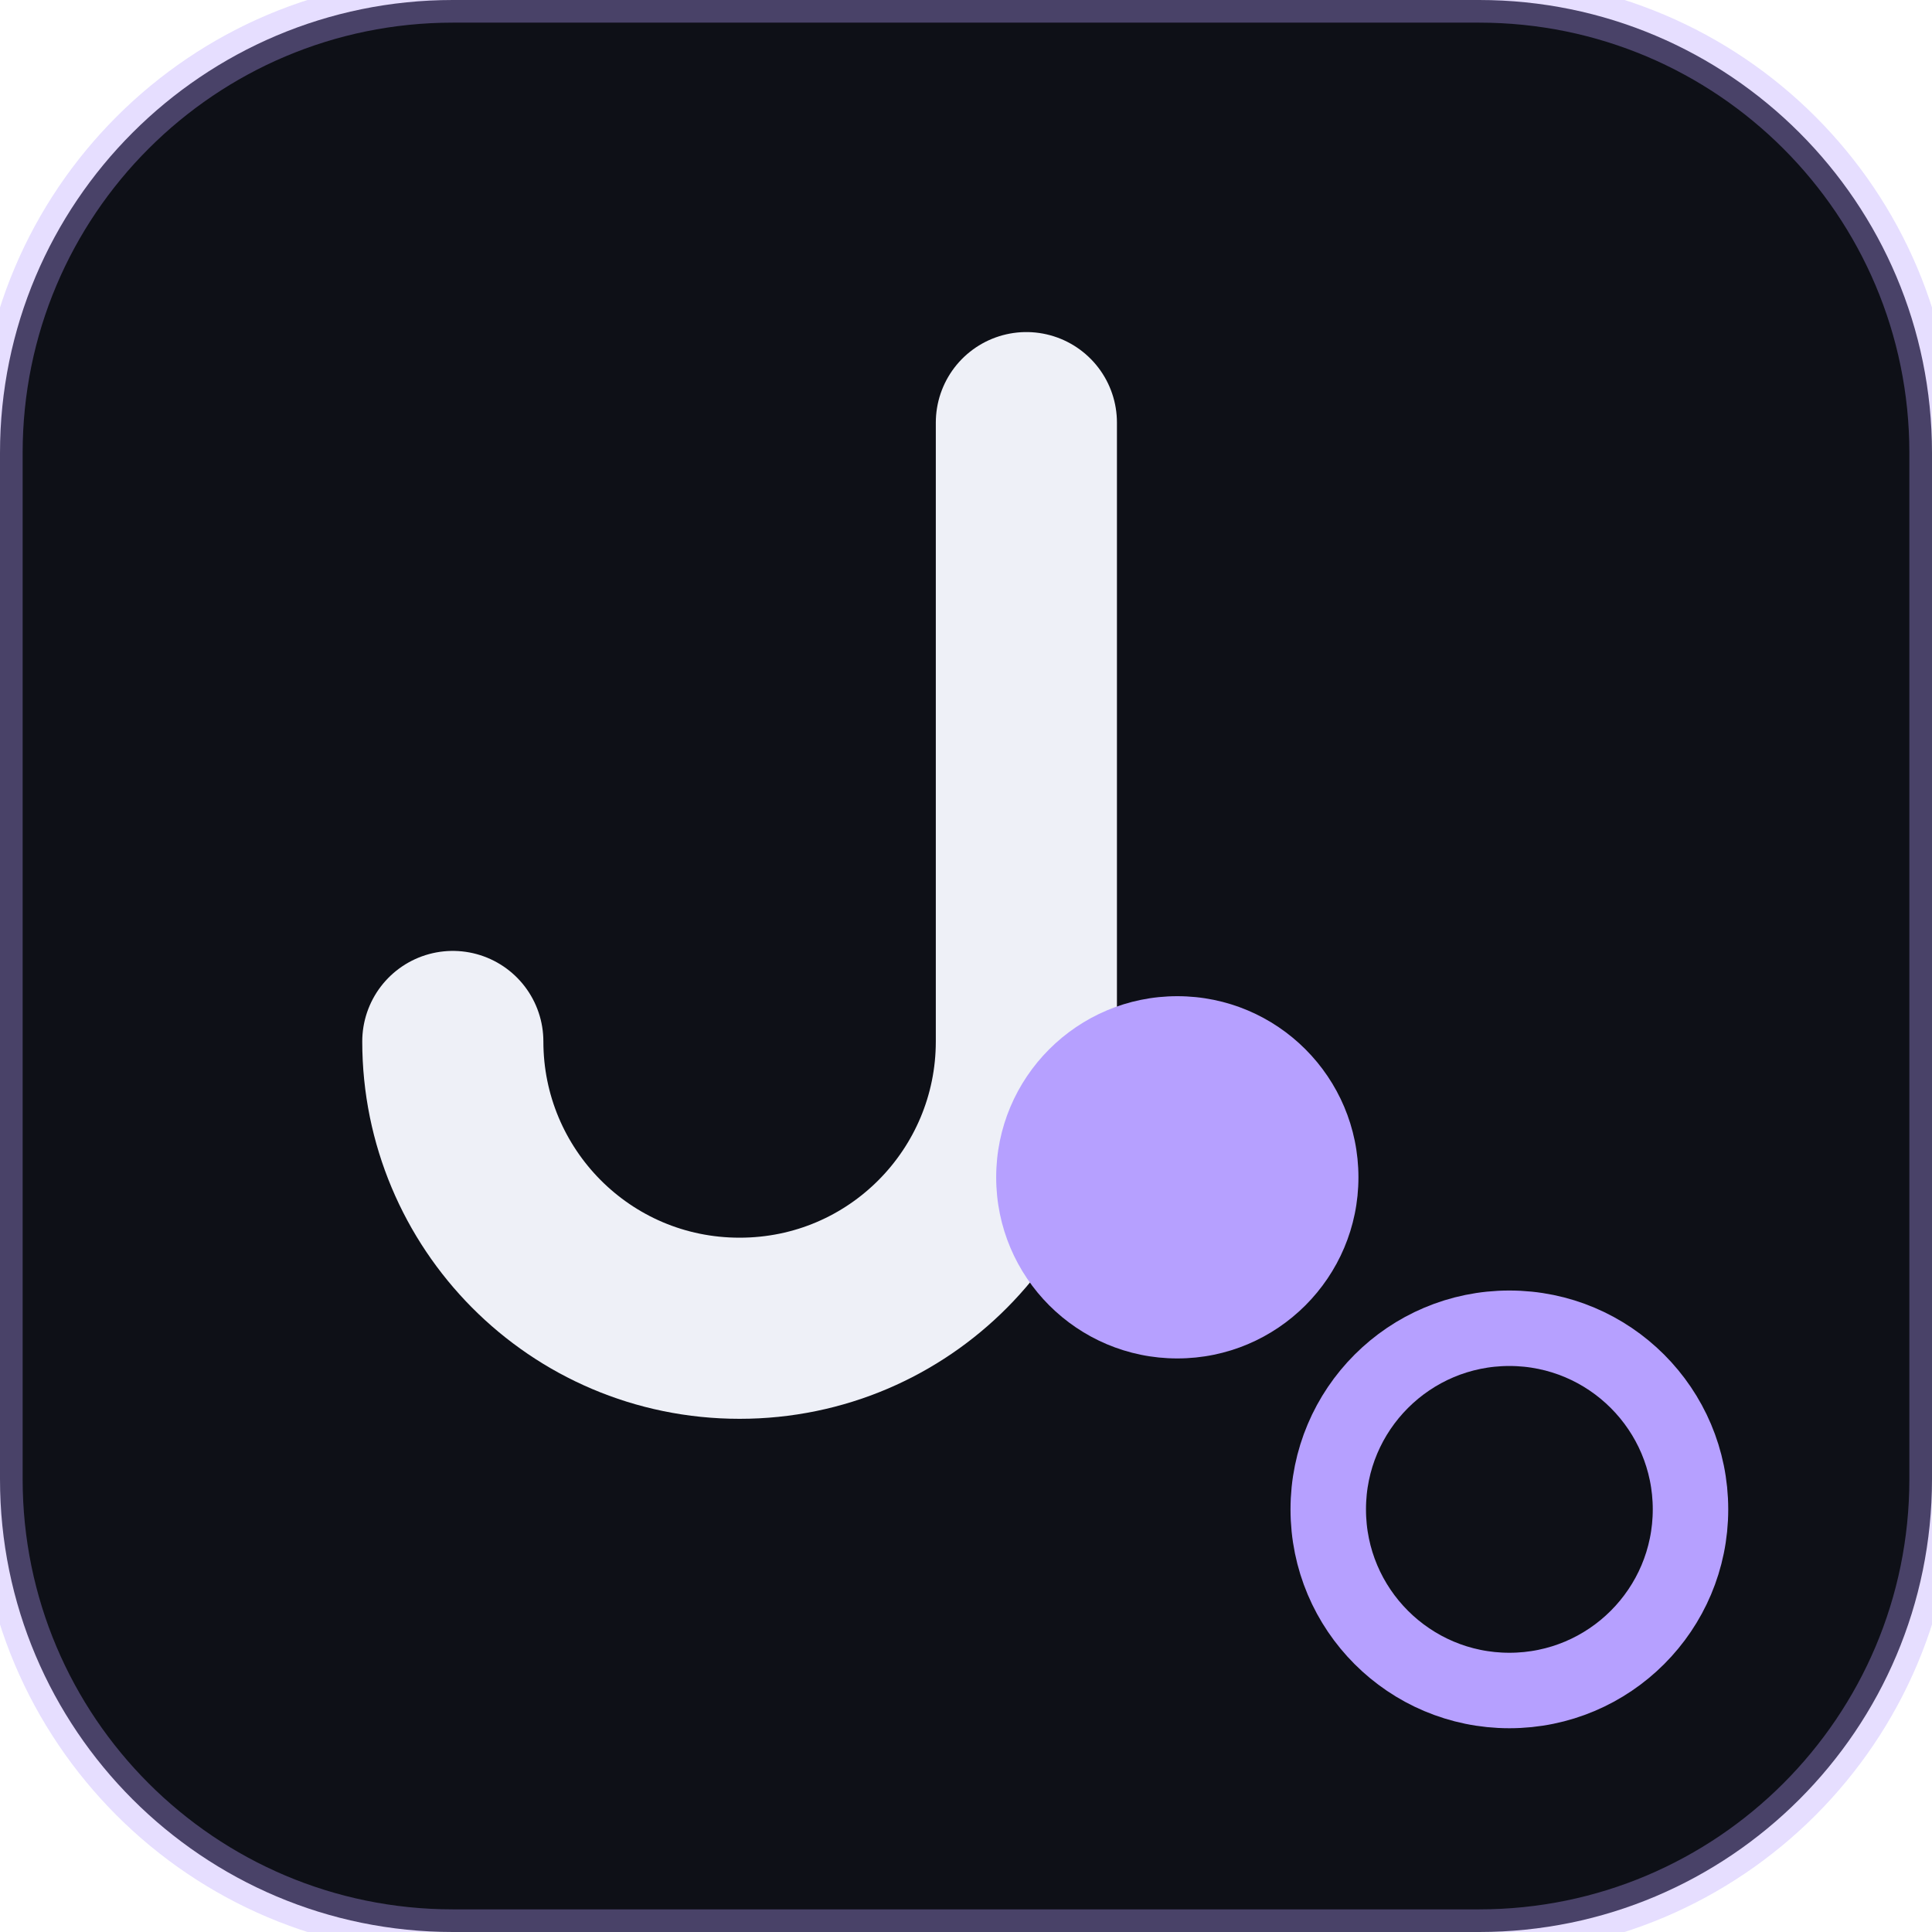
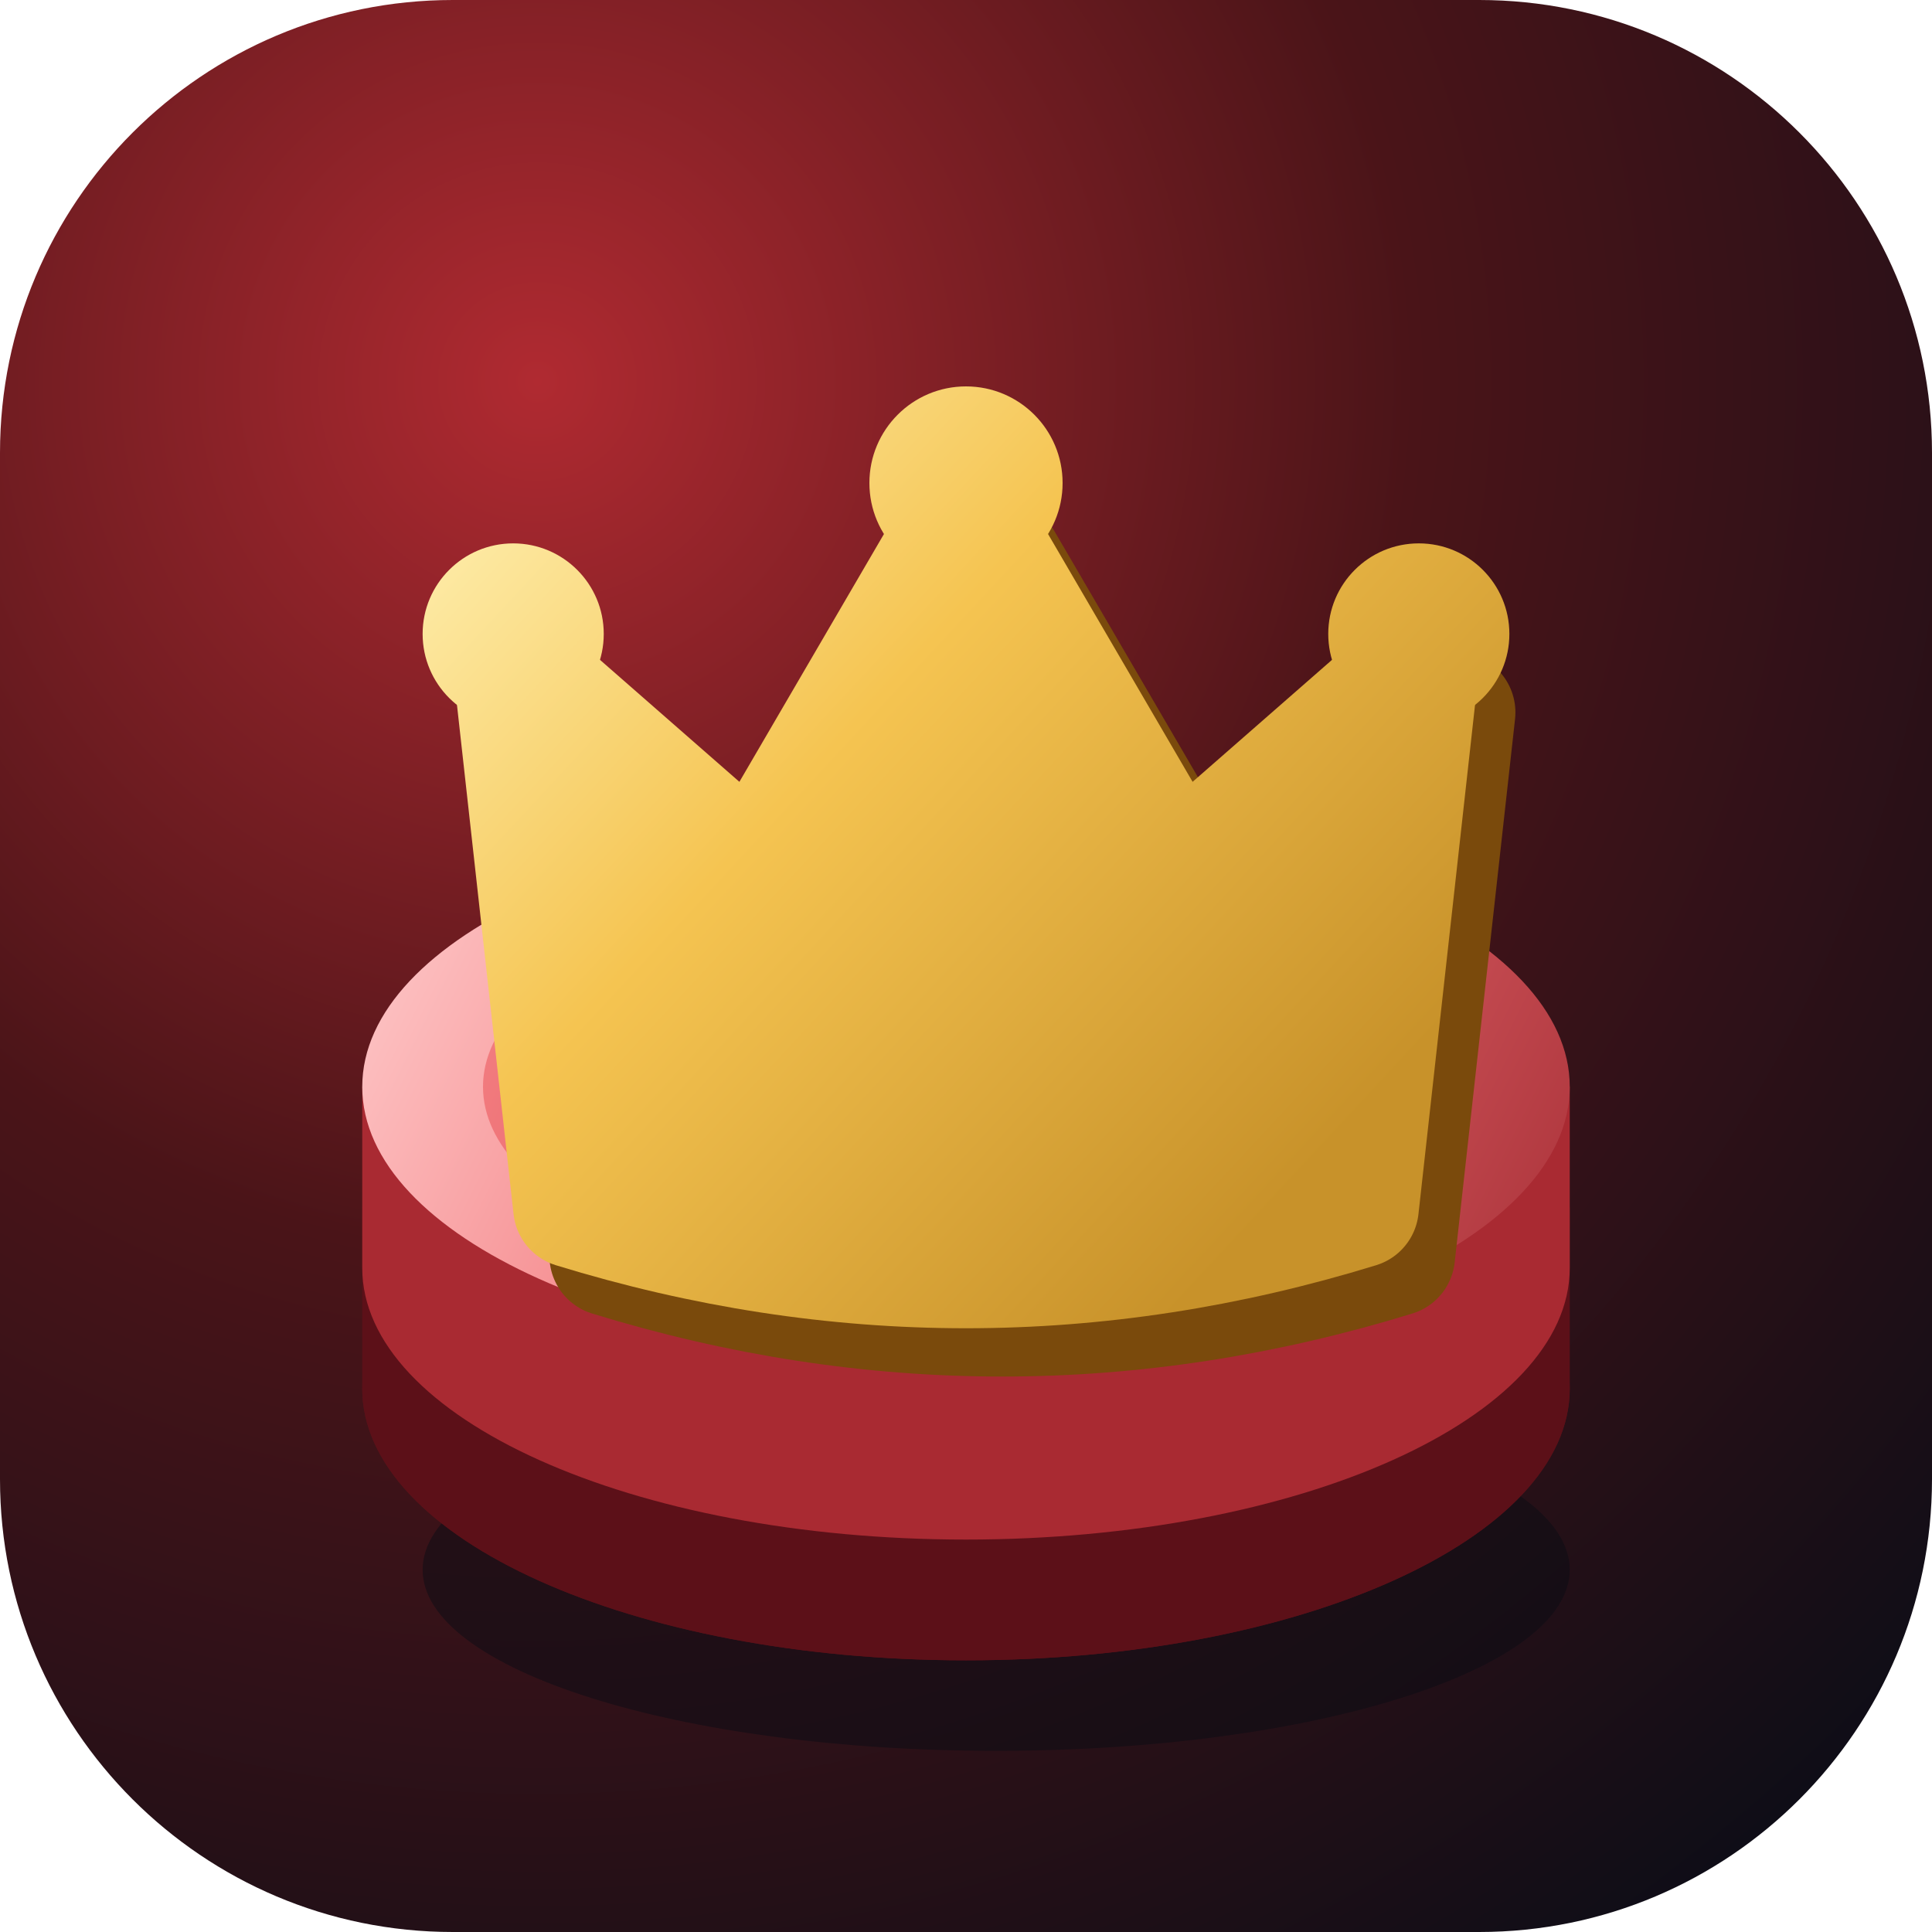
- <svg xmlns="http://www.w3.org/2000/svg" viewBox="0 0 64 64" width="64" height="64" role="img" aria-label="JEV Arcade">
-   <rect width="64" height="64" rx="15" fill="#0e1017" />
-   <rect width="64" height="64" rx="15" fill="none" stroke="#b6a0ff" stroke-width="1.5" opacity=".35" />
-   <path d="M34 14v20.5c0 5.2-4.2 9.5-9.5 9.5S15 39.7 15 34.5" fill="none" stroke="#eef0f7" stroke-width="6" stroke-linecap="round" />
-   <circle cx="39" cy="39" r="6" fill="#b6a0ff" />
-   <circle cx="50" cy="50" r="6" fill="none" stroke="#b6a0ff" stroke-width="2.5" />
+ <svg xmlns="http://www.w3.org/2000/svg" viewBox="0 0 64 64">
+   <defs>
+     <radialGradient id="ground" cx="0.28" cy="0.2" r="1">
+       <stop offset="0" stop-color="#b02a31" />
+       <stop offset="0.45" stop-color="#4a1418" />
+       <stop offset="1" stop-color="#0c0d17" />
+     </radialGradient>
+     <linearGradient id="e" gradientUnits="userSpaceOnUse" x1="10" y1="30" x2="54" y2="52">
+       <stop offset="0" stop-color="#ffd0d0" />
+       <stop offset="0.4" stop-color="#f2767a" />
+       <stop offset="1" stop-color="#9a232b" />
+     </linearGradient>
+     <linearGradient id="f" gradientUnits="userSpaceOnUse" x1="12" y1="32" x2="50" y2="48">
+       <stop offset="0" stop-color="#f58b8e" />
+       <stop offset="0.5" stop-color="#e5484d" />
+       <stop offset="1" stop-color="#b02a31" />
+     </linearGradient>
+     <linearGradient id="g" gradientUnits="userSpaceOnUse" x1="16" y1="12" x2="44" y2="38">
+       <stop offset="0" stop-color="#fff3b8" />
+       <stop offset="0.45" stop-color="#f5c451" />
+       <stop offset="1" stop-color="#c8922a" />
+     </linearGradient>
+   </defs>
+   <rect width="64" height="64" rx="15" fill="url(#ground)" />
+   <ellipse cx="33" cy="52" rx="19" ry="6" fill="#0a0b13" opacity="0.5" />
+   <path d="M12 40V46A20 9 0 0 0 52 46V40Z" fill="#5c1018" />
+   <ellipse cx="32" cy="46" rx="20" ry="9" fill="#5c1018" />
+   <path d="M12 36V42A20 9 0 0 0 52 42V36Z" fill="#a92a32" />
+   <ellipse cx="32" cy="36" rx="20" ry="9" fill="url(#e)" />
+   <ellipse cx="32" cy="36" rx="16" ry="7" fill="url(#f)" />
+   <path d="M19 40L17 22L25 29L32 17L39 29L47 22L45 40Q32 44 19 40Z" fill="#7a4a0c" transform="translate(1.2 1.6)" stroke="#7a4a0c" stroke-width="4" stroke-linejoin="round" />
+   <path d="M19 40L17 22L25 29L32 17L39 29L47 22L45 40Q32 44 19 40Z" fill="url(#g)" stroke="url(#g)" stroke-width="4" stroke-linejoin="round" />
+   <circle cx="17" cy="21" r="3" fill="url(#g)" />
+   <circle cx="32" cy="16" r="3.2" fill="url(#g)" />
+   <circle cx="47" cy="21" r="3" fill="url(#g)" />
</svg>
